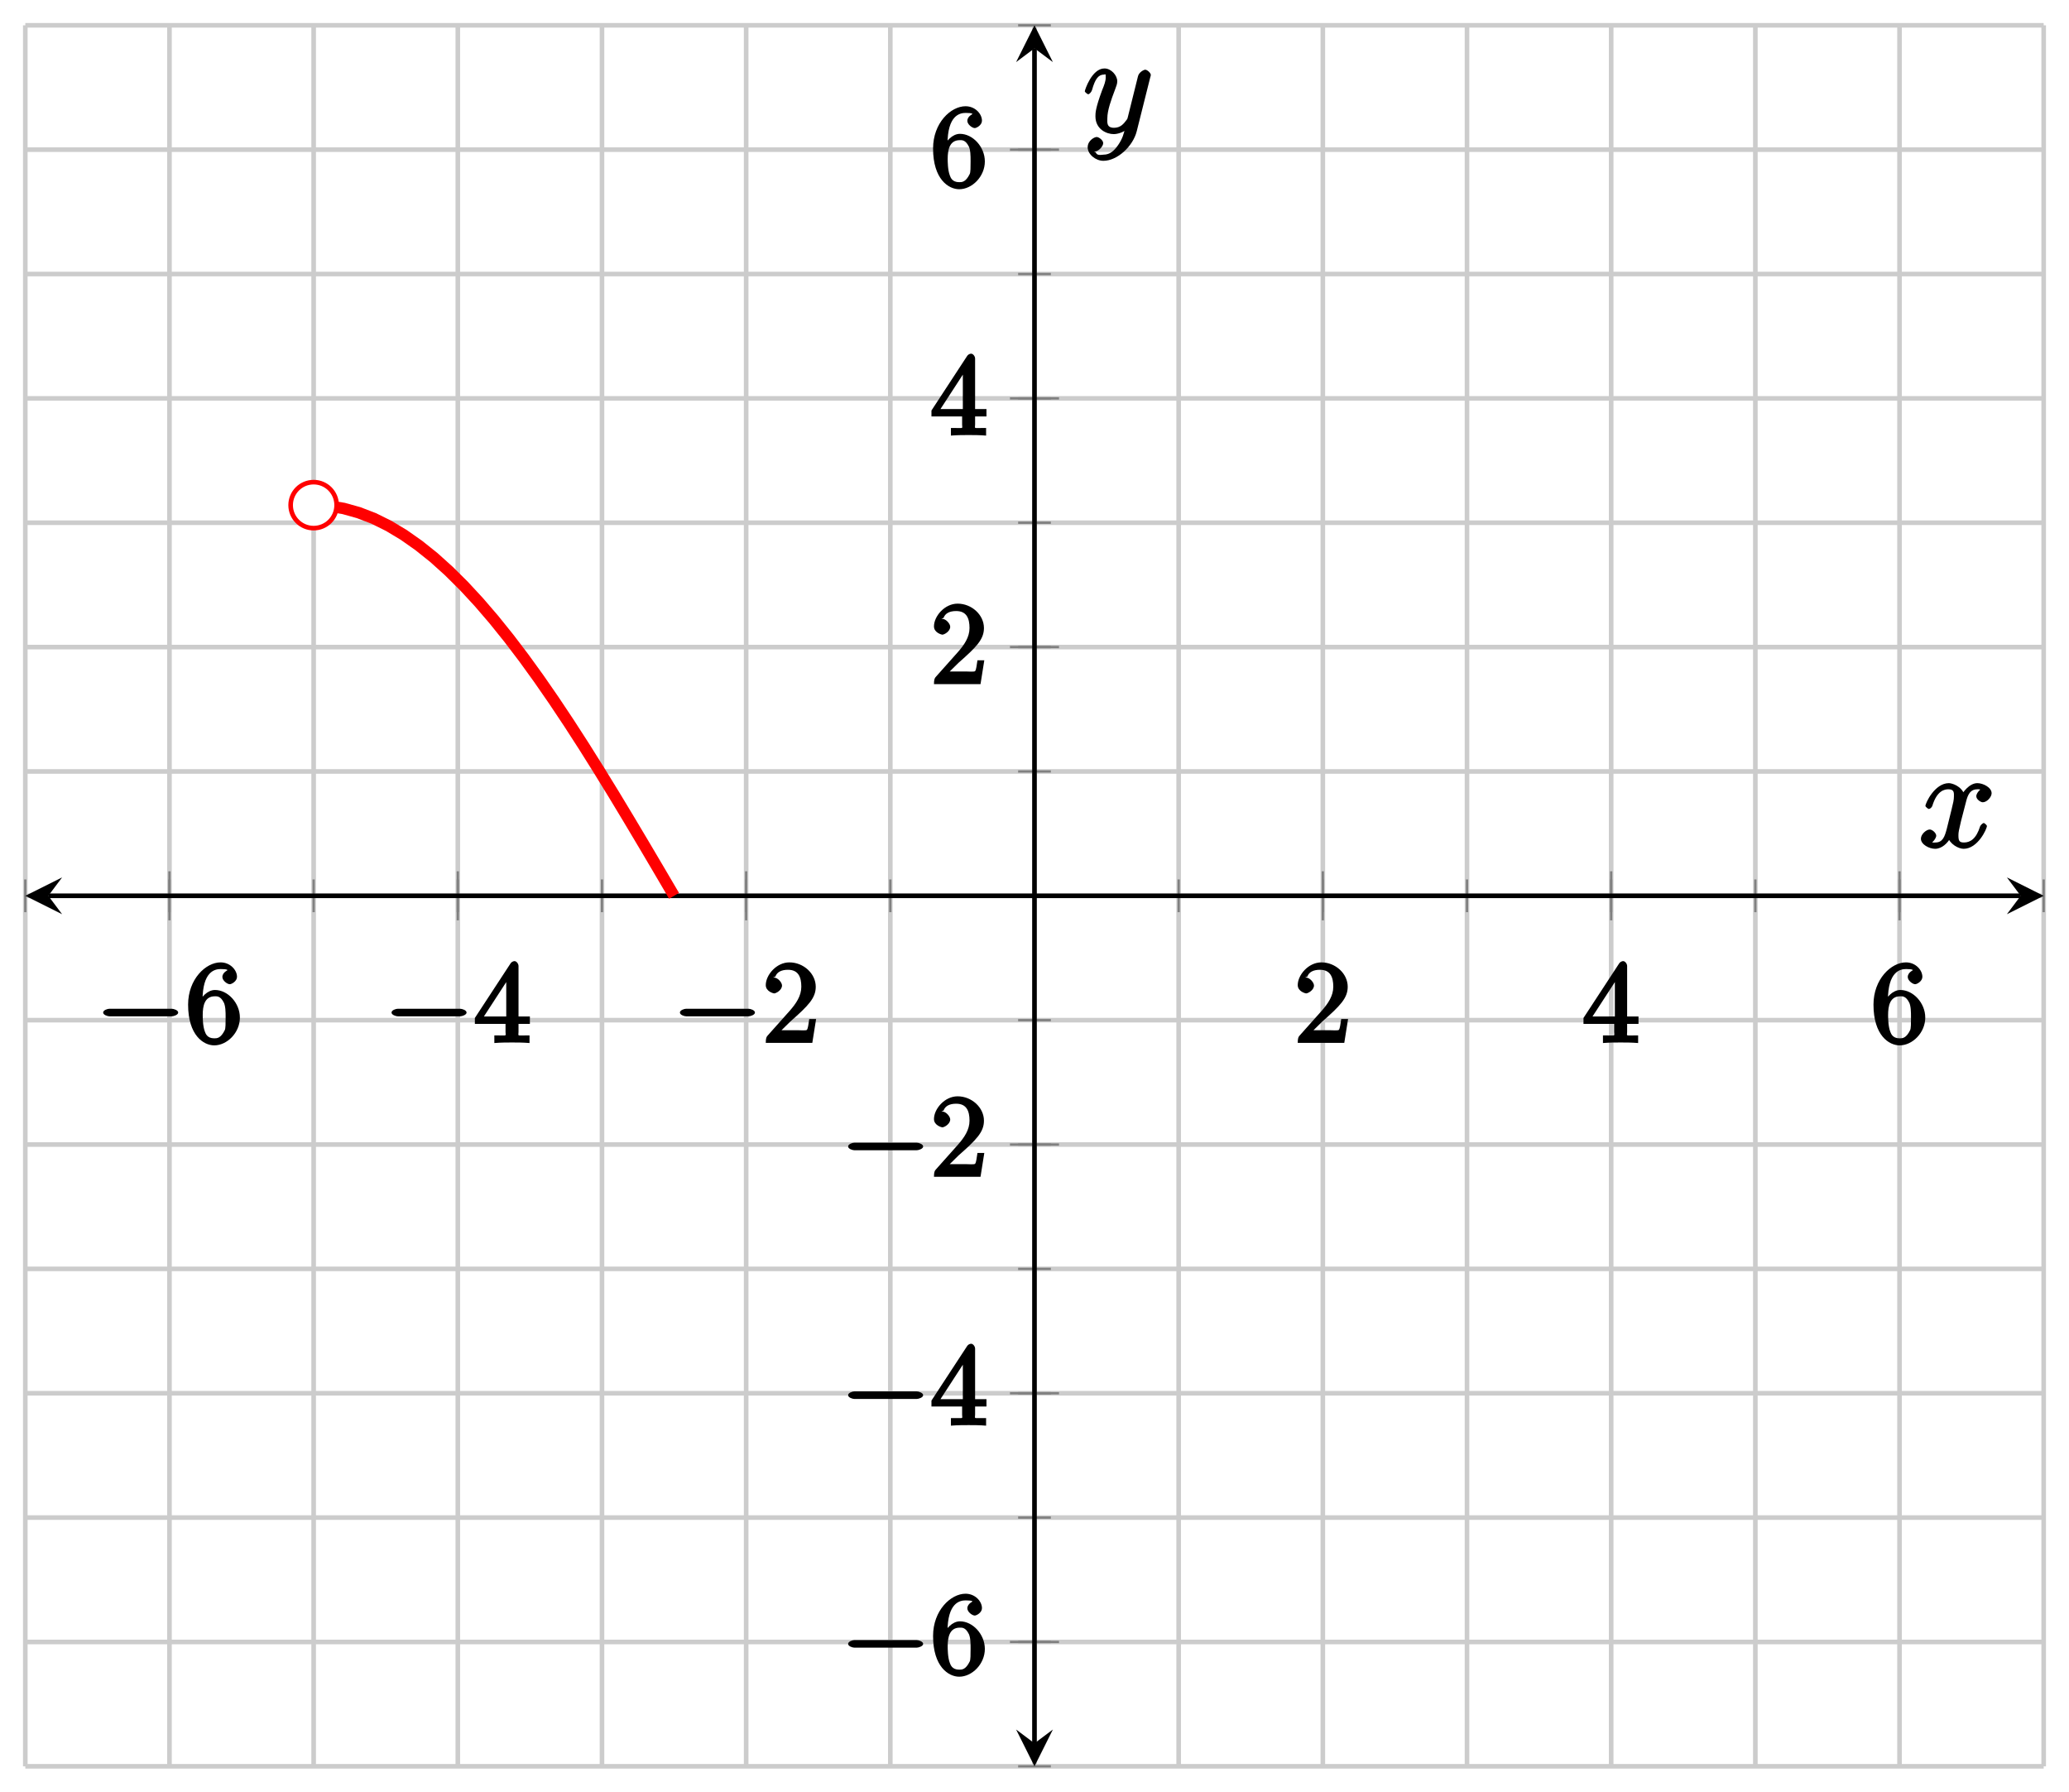
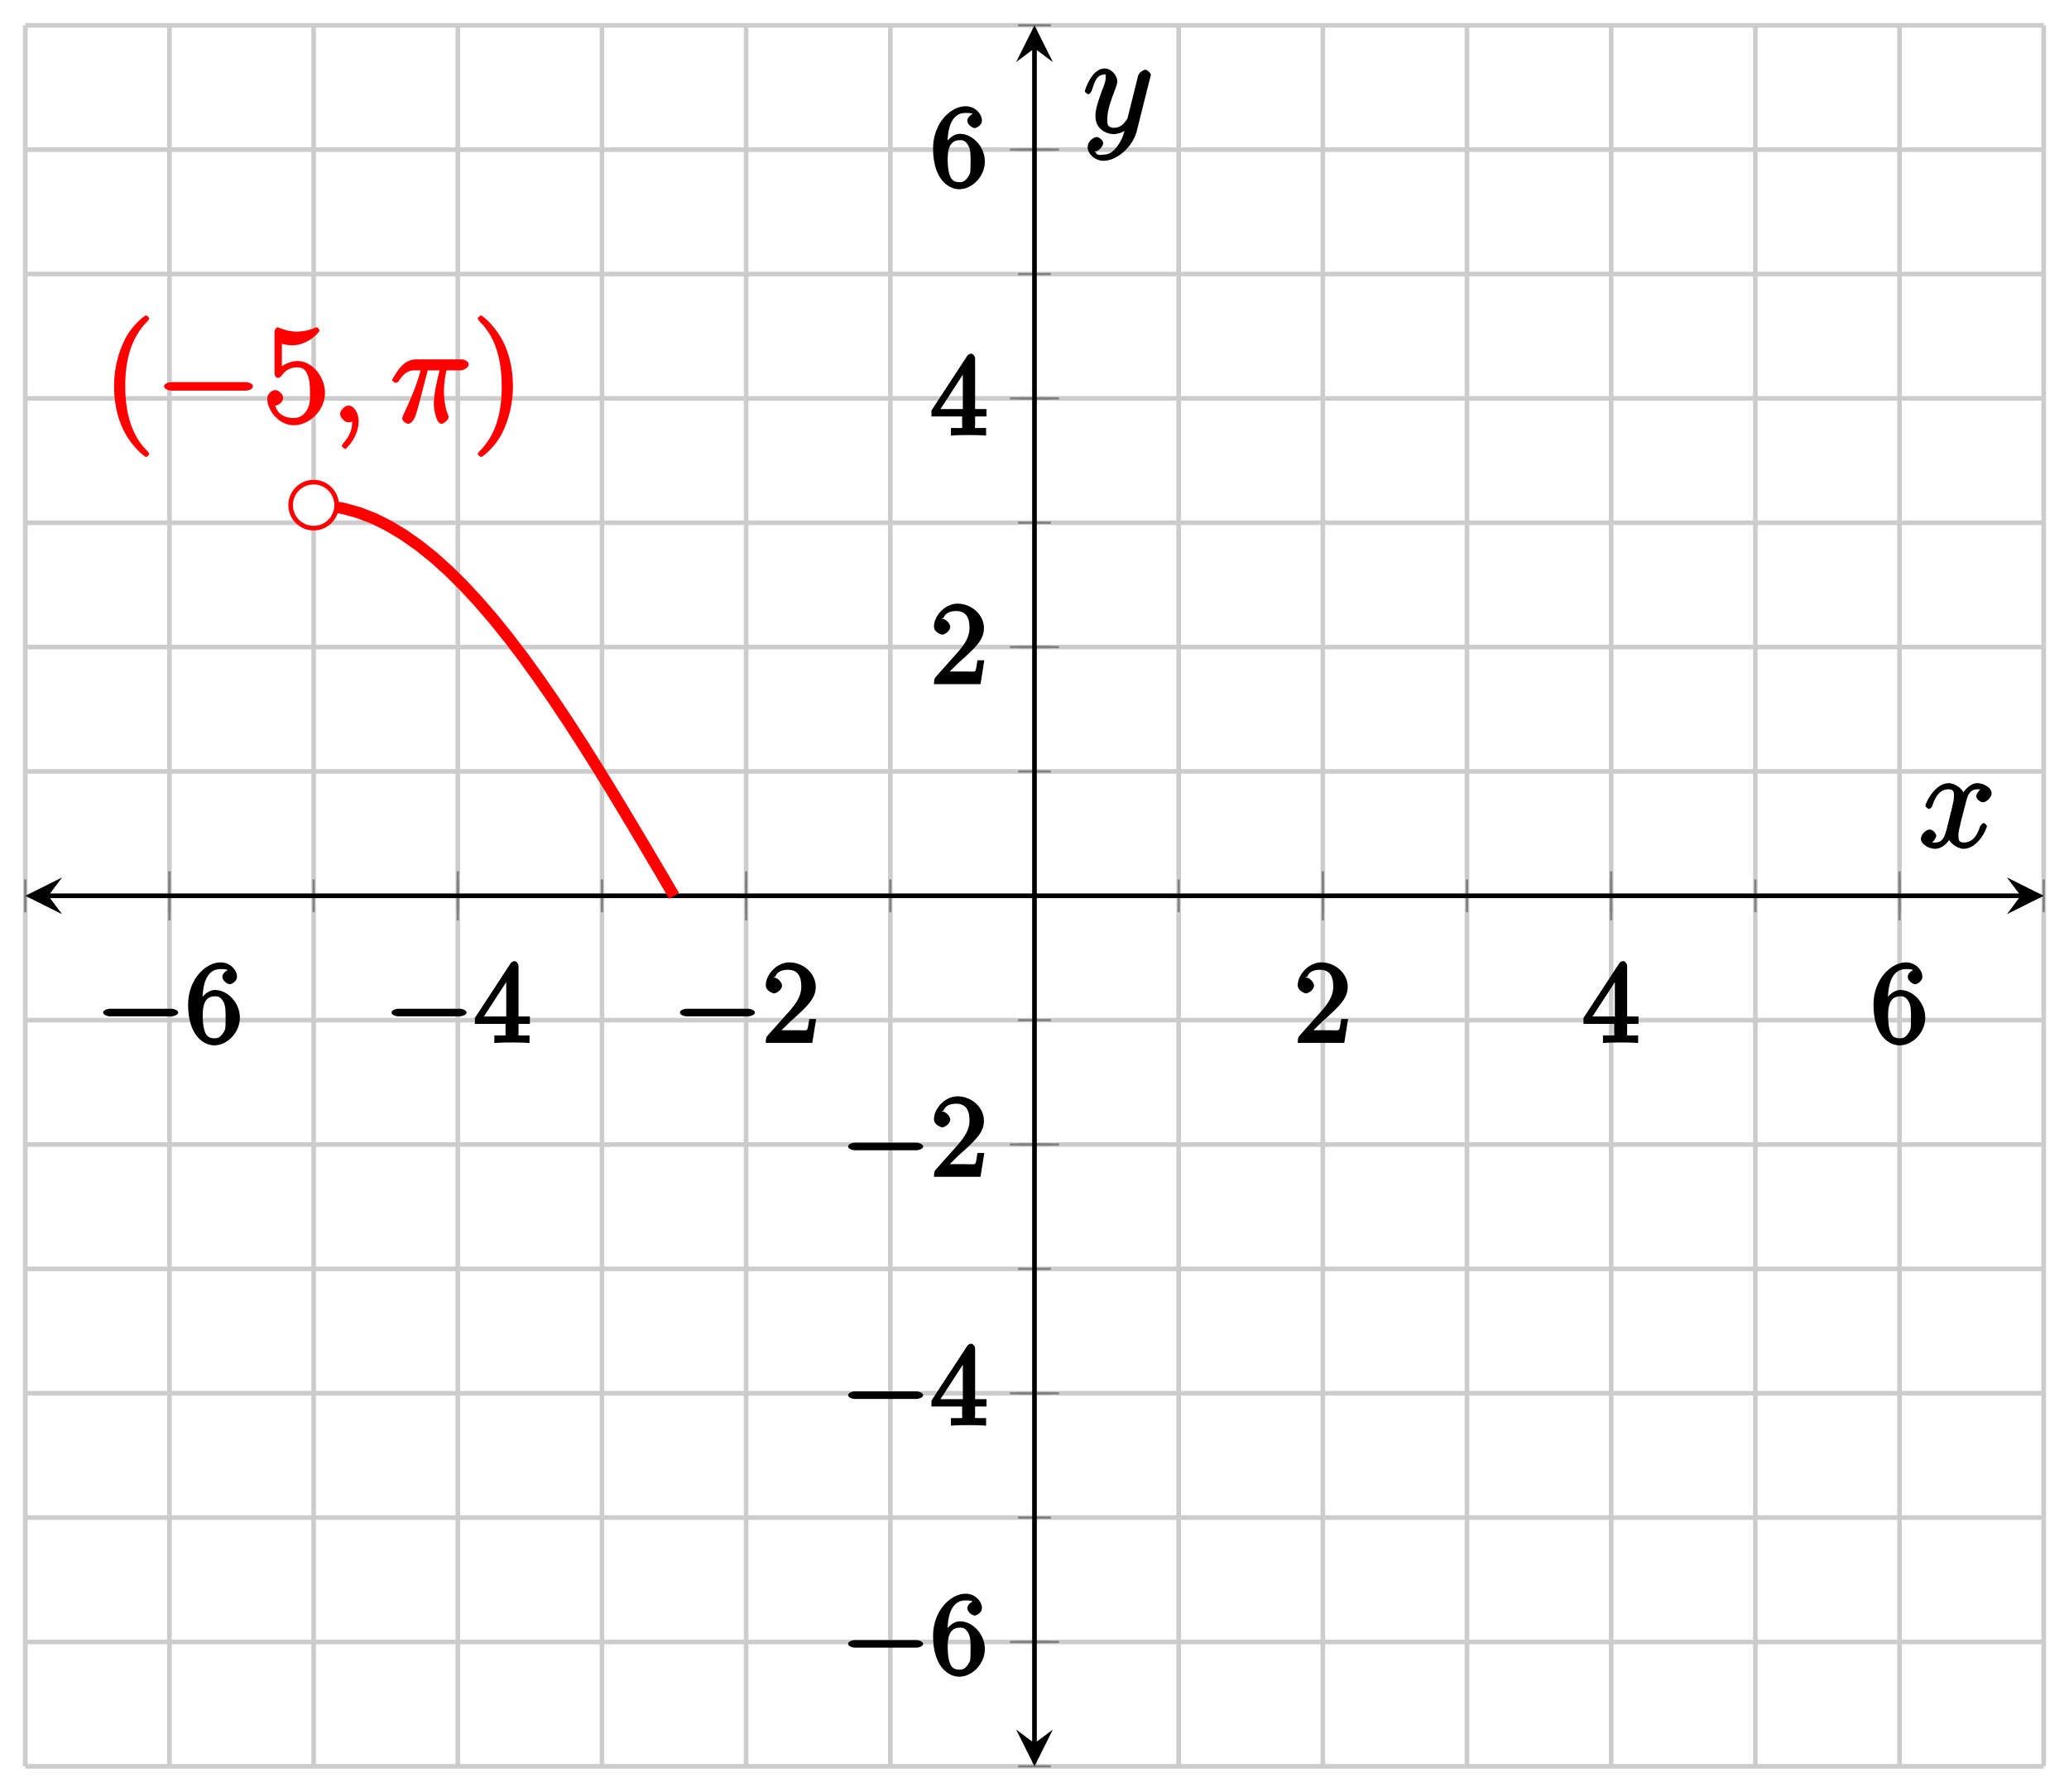
<svg xmlns="http://www.w3.org/2000/svg" xmlns:xlink="http://www.w3.org/1999/xlink" width="179.22pt" height="155.17pt" viewBox="0 0 179.22 155.17" version="1.1">
  <defs>
    <g>
      <symbol overflow="visible" id="glyph0-0">
        <path style="stroke:none;" d="" />
      </symbol>
      <symbol overflow="visible" id="glyph0-1">
        <path style="stroke:none;" d="M 6.562 -2.297 C 6.734 -2.297 7.125 -2.422 7.125 -2.625 C 7.125 -2.828 6.734 -2.953 6.562 -2.953 L 1.172 -2.953 C 1 -2.953 0.625 -2.828 0.625 -2.625 C 0.625 -2.422 1 -2.297 1.172 -2.297 Z M 6.562 -2.297 " />
      </symbol>
      <symbol overflow="visible" id="glyph1-0">
        <path style="stroke:none;" d="" />
      </symbol>
      <symbol overflow="visible" id="glyph1-1">
        <path style="stroke:none;" d="M 1.484 -3.422 L 1.484 -3.672 C 1.484 -6.188 2.547 -6.391 3.062 -6.391 C 3.297 -6.391 3.594 -6.375 3.625 -6.312 C 3.781 -6.312 3.203 -6.156 3.203 -5.703 C 3.203 -5.391 3.625 -5.078 3.844 -5.078 C 4 -5.078 4.469 -5.328 4.469 -5.719 C 4.469 -6.312 3.875 -6.969 3.047 -6.969 C 1.766 -6.969 0.234 -5.516 0.234 -3.312 C 0.234 -0.641 1.578 0.219 2.5 0.219 C 3.609 0.219 4.719 -0.875 4.719 -2.188 C 4.719 -3.453 3.672 -4.578 2.562 -4.578 C 1.891 -4.578 1.328 -3.906 1.141 -3.422 Z M 2.5 -0.391 C 1.875 -0.391 1.75 -0.812 1.688 -0.969 C 1.5 -1.438 1.5 -2.234 1.5 -2.406 C 1.5 -3.188 1.656 -4.031 2.547 -4.031 C 2.719 -4.031 3.047 -4.078 3.344 -3.453 L 3.297 -3.562 C 3.484 -3.203 3.484 -2.688 3.484 -2.203 C 3.484 -1.719 3.484 -1.219 3.406 -1.094 C 3.062 -0.391 2.734 -0.391 2.5 -0.391 Z M 2.5 -0.391 " />
      </symbol>
      <symbol overflow="visible" id="glyph1-2">
        <path style="stroke:none;" d="M 2.75 -1.797 L 2.75 -0.938 C 2.75 -0.578 2.906 -0.641 2.172 -0.641 L 1.781 -0.641 L 1.781 0.016 C 2.375 -0.031 2.891 -0.031 3.312 -0.031 C 3.734 -0.031 4.25 -0.031 4.828 0.016 L 4.828 -0.641 L 4.453 -0.641 C 3.719 -0.641 3.875 -0.578 3.875 -0.938 L 3.875 -1.641 L 4.859 -1.641 L 4.859 -2.281 L 3.875 -2.281 L 3.875 -6.656 C 3.875 -6.844 3.703 -7.078 3.531 -7.078 C 3.453 -7.078 3.297 -7.031 3.203 -6.906 L 0.094 -2.156 L 0.094 -1.641 L 2.75 -1.641 Z M 2.984 -2.281 L 0.875 -2.281 L 3.109 -5.719 L 2.812 -5.828 L 2.812 -2.281 Z M 2.984 -2.281 " />
      </symbol>
      <symbol overflow="visible" id="glyph1-3">
        <path style="stroke:none;" d="M 1.391 -0.812 L 2.438 -1.844 C 4 -3.219 4.641 -3.875 4.641 -4.859 C 4.641 -6 3.578 -6.969 2.359 -6.969 C 1.234 -6.969 0.312 -5.875 0.312 -5 C 0.312 -4.438 1 -4.281 1.031 -4.281 C 1.203 -4.281 1.719 -4.562 1.719 -4.969 C 1.719 -5.219 1.359 -5.656 1.016 -5.656 C 0.938 -5.656 0.922 -5.656 1.141 -5.734 C 1.281 -6.125 1.656 -6.328 2.234 -6.328 C 3.141 -6.328 3.391 -5.688 3.391 -4.859 C 3.391 -4.062 2.938 -3.406 2.391 -2.781 L 0.484 -0.641 C 0.375 -0.531 0.312 -0.406 0.312 0 L 4.344 0 L 4.672 -2.062 L 4.078 -2.062 C 4 -1.594 3.984 -1.281 3.875 -1.125 C 3.812 -1.047 3.281 -1.094 3.062 -1.094 L 1.266 -1.094 Z M 1.391 -0.812 " />
      </symbol>
      <symbol overflow="visible" id="glyph2-0">
        <path style="stroke:none;" d="" />
      </symbol>
      <symbol overflow="visible" id="glyph2-1">
+         <path style="stroke:none;" d="M 4.047 2.766 C 4.047 2.719 4 2.594 3.797 2.391 C 2.594 1.188 1.969 -0.688 1.969 -3.125 C 1.969 -5.438 2.484 -7.328 3.875 -8.734 C 4 -8.844 4.047 -8.984 4.047 -9.016 C 4.047 -9.078 3.828 -9.266 3.781 -9.266 C 3.625 -9.266 2.516 -8.359 1.938 -7.188 C 1.328 -5.969 1 -4.594 1 -3.125 C 1 -2.062 1.172 -0.641 1.797 0.641 C 2.5 2.078 3.641 3 3.781 3 C 3.828 3 4.047 2.828 4.047 2.766 Z M 4.047 2.766 " />
+       </symbol>
+       <symbol overflow="visible" id="glyph2-2">
+         <path style="stroke:none;" d="M 1.531 -6.844 C 2.047 -6.688 2.469 -6.672 2.594 -6.672 C 3.938 -6.672 4.953 -7.812 4.953 -7.969 C 4.953 -8.016 4.781 -8.234 4.703 -8.234 C 4.688 -8.234 4.656 -8.234 4.547 -8.188 C 3.891 -7.906 3.312 -7.859 3 -7.859 C 2.219 -7.859 1.656 -8.109 1.422 -8.203 C 1.344 -8.234 1.312 -8.234 1.297 -8.234 C 1.203 -8.234 1.047 -8.016 1.047 -7.812 L 1.047 -4.266 C 1.047 -4.047 1.203 -3.844 1.344 -3.844 C 1.406 -3.844 1.531 -3.891 1.656 -4.031 C 1.984 -4.516 2.438 -4.766 3.031 -4.766 C 3.672 -4.766 3.812 -4.328 3.906 -4.125 C 4.109 -3.656 4.125 -3.078 4.125 -2.625 C 4.125 -2.156 4.172 -1.594 3.844 -1.047 C 3.578 -0.625 3.234 -0.375 2.703 -0.375 C 1.906 -0.375 1.297 -0.75 1.141 -1.391 C 0.984 -1.453 1.047 -1.453 1.109 -1.453 C 1.312 -1.453 1.797 -1.703 1.797 -2.109 C 1.797 -2.453 1.406 -2.797 1.109 -2.797 C 0.891 -2.797 0.422 -2.531 0.422 -2.062 C 0.422 -1.047 1.406 0.25 2.719 0.25 C 4.078 0.25 5.422 -1.031 5.422 -2.547 C 5.422 -3.969 4.297 -5.312 3.047 -5.312 C 2.359 -5.312 1.719 -4.953 1.406 -4.625 L 1.688 -4.516 L 1.688 -6.797 Z M 1.531 -6.844 " />
+       </symbol>
+       <symbol overflow="visible" id="glyph2-3">
+         <path style="stroke:none;" d="M 3.531 -3.125 C 3.531 -4.031 3.406 -5.516 2.734 -6.891 C 2.031 -8.328 0.891 -9.266 0.766 -9.266 C 0.719 -9.266 0.484 -9.078 0.484 -9.016 C 0.484 -8.984 0.531 -8.844 0.734 -8.641 C 1.938 -7.438 2.562 -5.562 2.562 -3.125 C 2.562 -0.812 2.047 1.078 0.656 2.484 C 0.531 2.594 0.484 2.719 0.484 2.766 C 0.484 2.828 0.719 3 0.766 3 C 0.922 3 2.016 2.109 2.594 0.938 C 3.203 -0.281 3.531 -1.688 3.531 -3.125 Z M 3.531 -3.125 " />
+       </symbol>
+       <symbol overflow="visible" id="glyph3-0">
+         <path style="stroke:none;" d="" />
+       </symbol>
+       <symbol overflow="visible" id="glyph3-1">
+         <path style="stroke:none;" d="M 7.875 -2.75 C 8.078 -2.75 8.484 -2.875 8.484 -3.125 C 8.484 -3.359 8.078 -3.484 7.875 -3.484 L 1.406 -3.484 C 1.203 -3.484 0.781 -3.359 0.781 -3.125 C 0.781 -2.875 1.203 -2.75 1.406 -2.75 Z M 7.875 -2.75 " />
+       </symbol>
+       <symbol overflow="visible" id="glyph4-0">
+         <path style="stroke:none;" d="" />
+       </symbol>
+       <symbol overflow="visible" id="glyph4-1">
+         <path style="stroke:none;" d="M 2.484 -0.094 C 2.484 -0.781 2.109 -1.453 1.609 -1.453 C 1.234 -1.453 0.875 -0.984 0.875 -0.734 C 0.875 -0.469 1.219 0 1.625 0 C 1.781 0 2.016 -0.078 2.125 -0.188 C 2.156 -0.219 2.062 -0.172 2.062 -0.172 C 2.094 -0.172 1.922 -0.156 1.922 -0.094 C 1.922 0.297 1.906 0.969 1.203 1.75 C 1.078 1.891 1.031 2.016 1.031 2.047 C 1.031 2.109 1.25 2.312 1.312 2.312 C 1.406 2.312 2.484 1.281 2.484 -0.094 Z M 2.484 -0.094 " />
+       </symbol>
+       <symbol overflow="visible" id="glyph4-2">
+         <path style="stroke:none;" d="M 3.094 -4.5 L 4.25 -4.5 C 3.953 -3.312 3.75 -2.438 3.75 -1.484 C 3.75 -1.312 3.922 0.125 4.406 0.125 C 4.656 0.125 5.031 -0.25 5.031 -0.453 C 5.031 -0.516 5.031 -0.531 4.953 -0.719 C 4.625 -1.547 4.625 -2.562 4.625 -2.656 C 4.625 -2.719 4.625 -3.578 4.844 -4.5 L 6.062 -4.5 C 6.219 -4.5 6.766 -4.656 6.766 -5.031 C 6.766 -5.297 6.391 -5.453 6.172 -5.453 L 2.234 -5.453 C 1.953 -5.453 1.438 -5.406 0.891 -4.812 C 0.578 -4.469 0.141 -3.734 0.141 -3.656 C 0.141 -3.578 0.375 -3.422 0.438 -3.422 C 0.531 -3.422 0.641 -3.484 0.703 -3.562 C 1.328 -4.547 1.844 -4.5 2.141 -4.5 L 2.609 -4.5 C 2.391 -3.75 2.094 -2.719 1.141 -0.719 C 1.062 -0.531 1.016 -0.406 1.016 -0.328 C 1.016 -0.078 1.406 0.125 1.5 0.125 C 1.859 0.125 2.109 -0.328 2.25 -0.844 C 2.438 -1.453 2.438 -1.469 2.562 -1.953 L 3.219 -4.5 Z M 3.094 -4.5 " />
+       </symbol>
+       <symbol overflow="visible" id="glyph4-3">
        <path style="stroke:none;" d="M 5.672 -5.172 C 5.281 -5.109 4.969 -4.656 4.969 -4.438 C 4.969 -4.141 5.359 -3.906 5.531 -3.906 C 5.891 -3.906 6.297 -4.359 6.297 -4.688 C 6.297 -5.188 5.562 -5.562 5.062 -5.562 C 4.344 -5.562 3.766 -4.703 3.656 -4.469 L 3.984 -4.469 C 3.703 -5.359 2.812 -5.562 2.594 -5.562 C 1.375 -5.562 0.562 -3.844 0.562 -3.578 C 0.562 -3.531 0.781 -3.328 0.859 -3.328 C 0.953 -3.328 1.094 -3.438 1.156 -3.578 C 1.562 -4.922 2.219 -5.031 2.562 -5.031 C 3.094 -5.031 3.031 -4.672 3.031 -4.391 C 3.031 -4.125 2.969 -3.844 2.828 -3.281 L 2.422 -1.641 C 2.234 -0.922 2.062 -0.422 1.422 -0.422 C 1.359 -0.422 1.172 -0.375 0.922 -0.531 L 0.812 -0.281 C 1.25 -0.359 1.5 -0.859 1.5 -1 C 1.5 -1.25 1.156 -1.547 0.938 -1.547 C 0.641 -1.547 0.172 -1.141 0.172 -0.75 C 0.172 -0.25 0.891 0.125 1.406 0.125 C 1.984 0.125 2.5 -0.375 2.75 -0.859 L 2.469 -0.969 C 2.672 -0.266 3.438 0.125 3.875 0.125 C 5.094 0.125 5.891 -1.594 5.891 -1.859 C 5.891 -1.906 5.688 -2.109 5.625 -2.109 C 5.516 -2.109 5.328 -1.906 5.297 -1.812 C 4.969 -0.75 4.453 -0.422 3.906 -0.422 C 3.484 -0.422 3.422 -0.578 3.422 -1.062 C 3.422 -1.328 3.469 -1.516 3.656 -2.312 L 4.078 -3.938 C 4.25 -4.656 4.5 -5.031 5.062 -5.031 C 5.078 -5.031 5.297 -5.062 5.547 -4.906 Z M 5.672 -5.172 " />
      </symbol>
-       <symbol overflow="visible" id="glyph2-2">
+       <symbol overflow="visible" id="glyph4-4">
        <path style="stroke:none;" d="M 3.031 1.094 C 2.703 1.547 2.359 1.906 1.766 1.906 C 1.625 1.906 1.203 2.031 1.109 1.703 C 0.906 1.641 0.969 1.641 0.984 1.641 C 1.344 1.641 1.75 1.188 1.75 0.906 C 1.75 0.641 1.359 0.375 1.188 0.375 C 0.984 0.375 0.406 0.688 0.406 1.266 C 0.406 1.875 1.094 2.438 1.766 2.438 C 2.969 2.438 4.328 1.188 4.656 -0.125 L 5.828 -4.797 C 5.844 -4.859 5.875 -4.922 5.875 -5 C 5.875 -5.172 5.562 -5.453 5.391 -5.453 C 5.281 -5.453 4.859 -5.25 4.766 -4.891 L 3.891 -1.375 C 3.828 -1.156 3.875 -1.25 3.781 -1.109 C 3.531 -0.781 3.266 -0.422 2.688 -0.422 C 2.016 -0.422 2.109 -0.922 2.109 -1.25 C 2.109 -1.922 2.438 -2.844 2.766 -3.703 C 2.891 -4.047 2.969 -4.219 2.969 -4.453 C 2.969 -4.953 2.453 -5.562 1.859 -5.562 C 0.766 -5.562 0.156 -3.688 0.156 -3.578 C 0.156 -3.531 0.375 -3.328 0.453 -3.328 C 0.562 -3.328 0.734 -3.531 0.781 -3.688 C 1.062 -4.703 1.359 -5.031 1.828 -5.031 C 1.938 -5.031 1.969 -5.172 1.969 -4.781 C 1.969 -4.469 1.844 -4.125 1.656 -3.672 C 1.078 -2.109 1.078 -1.703 1.078 -1.422 C 1.078 -0.281 2.062 0.125 2.656 0.125 C 3 0.125 3.531 -0.031 3.844 -0.344 L 3.688 -0.516 C 3.516 0.141 3.438 0.5 3.031 1.094 Z M 3.031 1.094 " />
      </symbol>
    </g>
  </defs>
  <g id="surface1">
    <path style="fill:none;stroke-width:0.399;stroke-linecap:butt;stroke-linejoin:miter;stroke:rgb(79.999%,79.999%,79.999%);stroke-opacity:1;stroke-miterlimit:10;" d="M 0.001 -0 L 0.001 150.789 M 12.49 -0 L 12.49 150.789 M 24.978 -0 L 24.978 150.789 M 37.466 -0 L 37.466 150.789 M 49.955 -0 L 49.955 150.789 M 62.443 -0 L 62.443 150.789 M 74.931 -0 L 74.931 150.789 M 87.419 -0 L 87.419 150.789 M 99.908 -0 L 99.908 150.789 M 112.396 -0 L 112.396 150.789 M 124.884 -0 L 124.884 150.789 M 137.373 -0 L 137.373 150.789 M 149.861 -0 L 149.861 150.789 M 162.349 -0 L 162.349 150.789 M 174.837 -0 L 174.837 150.789 " transform="matrix(1,0,0,-1,2.19,152.98)" />
    <path style="fill:none;stroke-width:0.399;stroke-linecap:butt;stroke-linejoin:miter;stroke:rgb(79.999%,79.999%,79.999%);stroke-opacity:1;stroke-miterlimit:10;" d="M 0.001 -0 L 174.837 -0 M 0.001 10.769 L 174.837 10.769 M 0.001 21.543 L 174.837 21.543 M 0.001 32.312 L 174.837 32.312 M 0.001 43.082 L 174.837 43.082 M 0.001 53.851 L 174.837 53.851 M 0.001 64.625 L 174.837 64.625 M 0.001 75.394 L 174.837 75.394 M 0.001 86.164 L 174.837 86.164 M 0.001 96.937 L 174.837 96.937 M 0.001 107.707 L 174.837 107.707 M 0.001 118.476 L 174.837 118.476 M 0.001 129.246 L 174.837 129.246 M 0.001 140.019 L 174.837 140.019 M 0.001 150.789 L 174.837 150.789 " transform="matrix(1,0,0,-1,2.19,152.98)" />
    <path style="fill:none;stroke-width:0.199;stroke-linecap:butt;stroke-linejoin:miter;stroke:rgb(50%,50%,50%);stroke-opacity:1;stroke-miterlimit:10;" d="M 0.001 73.976 L 0.001 76.812 M 12.49 73.976 L 12.49 76.812 M 24.978 73.976 L 24.978 76.812 M 37.466 73.976 L 37.466 76.812 M 49.955 73.976 L 49.955 76.812 M 62.443 73.976 L 62.443 76.812 M 74.931 73.976 L 74.931 76.812 M 87.419 73.976 L 87.419 76.812 M 99.908 73.976 L 99.908 76.812 M 112.396 73.976 L 112.396 76.812 M 124.884 73.976 L 124.884 76.812 M 137.373 73.976 L 137.373 76.812 M 149.861 73.976 L 149.861 76.812 M 162.349 73.976 L 162.349 76.812 M 174.837 73.976 L 174.837 76.812 " transform="matrix(1,0,0,-1,2.19,152.98)" />
    <path style="fill:none;stroke-width:0.199;stroke-linecap:butt;stroke-linejoin:miter;stroke:rgb(50%,50%,50%);stroke-opacity:1;stroke-miterlimit:10;" d="M 12.49 73.269 L 12.49 77.519 M 37.466 73.269 L 37.466 77.519 M 62.443 73.269 L 62.443 77.519 M 112.396 73.269 L 112.396 77.519 M 137.373 73.269 L 137.373 77.519 M 162.349 73.269 L 162.349 77.519 " transform="matrix(1,0,0,-1,2.19,152.98)" />
    <path style="fill:none;stroke-width:0.199;stroke-linecap:butt;stroke-linejoin:miter;stroke:rgb(50%,50%,50%);stroke-opacity:1;stroke-miterlimit:10;" d="M 86.001 -0 L 88.837 -0 M 86.001 10.769 L 88.837 10.769 M 86.001 21.543 L 88.837 21.543 M 86.001 32.312 L 88.837 32.312 M 86.001 43.082 L 88.837 43.082 M 86.001 53.851 L 88.837 53.851 M 86.001 64.625 L 88.837 64.625 M 86.001 75.394 L 88.837 75.394 M 86.001 86.164 L 88.837 86.164 M 86.001 96.937 L 88.837 96.937 M 86.001 107.707 L 88.837 107.707 M 86.001 118.476 L 88.837 118.476 M 86.001 129.246 L 88.837 129.246 M 86.001 140.019 L 88.837 140.019 M 86.001 150.789 L 88.837 150.789 " transform="matrix(1,0,0,-1,2.19,152.98)" />
    <path style="fill:none;stroke-width:0.199;stroke-linecap:butt;stroke-linejoin:miter;stroke:rgb(50%,50%,50%);stroke-opacity:1;stroke-miterlimit:10;" d="M 85.294 10.769 L 89.544 10.769 M 85.294 32.312 L 89.544 32.312 M 85.294 53.851 L 89.544 53.851 M 85.294 96.937 L 89.544 96.937 M 85.294 118.476 L 89.544 118.476 M 85.294 140.019 L 89.544 140.019 " transform="matrix(1,0,0,-1,2.19,152.98)" />
    <path style="fill:none;stroke-width:0.399;stroke-linecap:butt;stroke-linejoin:miter;stroke:rgb(0%,0%,0%);stroke-opacity:1;stroke-miterlimit:10;" d="M 1.994 75.394 L 172.845 75.394 " transform="matrix(1,0,0,-1,2.19,152.98)" />
    <path style=" stroke:none;fill-rule:nonzero;fill:rgb(0%,0%,0%);fill-opacity:1;" d="M 2.191 77.586 L 5.379 79.18 L 4.184 77.586 L 5.379 75.992 " />
    <path style=" stroke:none;fill-rule:nonzero;fill:rgb(0%,0%,0%);fill-opacity:1;" d="M 177.027 77.586 L 173.84 75.992 L 175.035 77.586 L 173.84 79.18 " />
    <path style="fill:none;stroke-width:0.399;stroke-linecap:butt;stroke-linejoin:miter;stroke:rgb(0%,0%,0%);stroke-opacity:1;stroke-miterlimit:10;" d="M 87.419 1.992 L 87.419 148.796 " transform="matrix(1,0,0,-1,2.19,152.98)" />
    <path style=" stroke:none;fill-rule:nonzero;fill:rgb(0%,0%,0%);fill-opacity:1;" d="M 89.609 152.98 L 91.203 149.793 L 89.609 150.988 L 88.016 149.793 " />
    <path style=" stroke:none;fill-rule:nonzero;fill:rgb(0%,0%,0%);fill-opacity:1;" d="M 89.609 2.191 L 88.016 5.379 L 89.609 4.184 L 91.203 5.379 " />
    <g style="fill:rgb(0%,0%,0%);fill-opacity:1;">
      <use xlink:href="#glyph0-1" x="8.31" y="90.32" />
    </g>
    <g style="fill:rgb(0%,0%,0%);fill-opacity:1;">
      <use xlink:href="#glyph1-1" x="16.06" y="90.32" />
    </g>
    <g style="fill:rgb(0%,0%,0%);fill-opacity:1;">
      <use xlink:href="#glyph0-1" x="33.29" y="90.32" />
    </g>
    <g style="fill:rgb(0%,0%,0%);fill-opacity:1;">
      <use xlink:href="#glyph1-2" x="41.04" y="90.32" />
    </g>
    <g style="fill:rgb(0%,0%,0%);fill-opacity:1;">
      <use xlink:href="#glyph0-1" x="58.27" y="90.32" />
    </g>
    <g style="fill:rgb(0%,0%,0%);fill-opacity:1;">
      <use xlink:href="#glyph1-3" x="66.02" y="90.32" />
    </g>
    <g style="fill:rgb(0%,0%,0%);fill-opacity:1;">
      <use xlink:href="#glyph1-3" x="112.1" y="90.32" />
    </g>
    <g style="fill:rgb(0%,0%,0%);fill-opacity:1;">
      <use xlink:href="#glyph1-2" x="137.07" y="90.32" />
    </g>
    <g style="fill:rgb(0%,0%,0%);fill-opacity:1;">
      <use xlink:href="#glyph1-1" x="162.05" y="90.32" />
    </g>
    <g style="fill:rgb(0%,0%,0%);fill-opacity:1;">
      <use xlink:href="#glyph0-1" x="72.84" y="145" />
    </g>
    <g style="fill:rgb(0%,0%,0%);fill-opacity:1;">
      <use xlink:href="#glyph1-1" x="80.59" y="145" />
    </g>
    <g style="fill:rgb(0%,0%,0%);fill-opacity:1;">
      <use xlink:href="#glyph0-1" x="72.84" y="123.46" />
    </g>
    <g style="fill:rgb(0%,0%,0%);fill-opacity:1;">
      <use xlink:href="#glyph1-2" x="80.59" y="123.46" />
    </g>
    <g style="fill:rgb(0%,0%,0%);fill-opacity:1;">
      <use xlink:href="#glyph0-1" x="72.84" y="101.92" />
    </g>
    <g style="fill:rgb(0%,0%,0%);fill-opacity:1;">
      <use xlink:href="#glyph1-3" x="80.59" y="101.92" />
    </g>
    <g style="fill:rgb(0%,0%,0%);fill-opacity:1;">
      <use xlink:href="#glyph1-3" x="80.59" y="59.25" />
    </g>
    <g style="fill:rgb(0%,0%,0%);fill-opacity:1;">
      <use xlink:href="#glyph1-2" x="80.59" y="37.71" />
    </g>
    <g style="fill:rgb(0%,0%,0%);fill-opacity:1;">
      <use xlink:href="#glyph1-1" x="80.59" y="16.17" />
    </g>
    <path style="fill:none;stroke-width:0.996;stroke-linecap:butt;stroke-linejoin:miter;stroke:rgb(100%,0%,0%);stroke-opacity:1;stroke-miterlimit:10;" d="M 24.978 109.23 L 26.279 109.156 L 27.58 108.941 L 28.88 108.578 L 30.181 108.078 L 31.482 107.433 L 32.783 106.652 L 34.083 105.738 L 35.384 104.699 L 36.685 103.527 L 37.986 102.238 L 39.287 100.832 L 40.587 99.32 L 41.888 97.703 L 43.189 95.992 L 44.49 94.191 L 45.79 92.312 L 47.091 90.359 L 48.392 88.343 L 49.693 86.269 L 50.994 84.152 L 52.294 81.996 L 53.595 79.812 L 54.896 77.609 L 56.197 75.394 " transform="matrix(1,0,0,-1,2.19,152.98)" />
    <path style="fill-rule:nonzero;fill:rgb(100%,100%,100%);fill-opacity:1;stroke-width:0.399;stroke-linecap:butt;stroke-linejoin:miter;stroke:rgb(100%,0%,0%);stroke-opacity:1;stroke-miterlimit:10;" d="M 26.97 109.23 C 26.97 110.332 26.076 111.222 24.978 111.222 C 23.876 111.222 22.986 110.332 22.986 109.23 C 22.986 108.132 23.876 107.238 24.978 107.238 C 26.076 107.238 26.97 108.132 26.97 109.23 Z M 26.97 109.23 " transform="matrix(1,0,0,-1,2.19,152.98)" />
-     <g style="fill:rgb(0%,0%,0%);fill-opacity:1;">
-       <use xlink:href="#glyph2-1" x="166.22" y="73.39" />
+     <g style="fill:rgb(100%,0%,0%);fill-opacity:1;">
+       <use xlink:href="#glyph2-1" x="8.88" y="36.58" />
+     </g>
+     <g style="fill:rgb(100%,0%,0%);fill-opacity:1;">
+       <use xlink:href="#glyph3-1" x="13.43" y="36.58" />
+     </g>
+     <g style="fill:rgb(100%,0%,0%);fill-opacity:1;">
+       <use xlink:href="#glyph2-2" x="22.73" y="36.58" />
+     </g>
+     <g style="fill:rgb(100%,0%,0%);fill-opacity:1;">
+       <use xlink:href="#glyph4-1" x="28.58" y="36.58" />
+     </g>
+     <g style="fill:rgb(100%,0%,0%);fill-opacity:1;">
+       <use xlink:href="#glyph4-2" x="33.828" y="36.58" />
+     </g>
+     <g style="fill:rgb(100%,0%,0%);fill-opacity:1;">
+       <use xlink:href="#glyph2-3" x="40.9" y="36.58" />
    </g>
    <g style="fill:rgb(0%,0%,0%);fill-opacity:1;">
-       <use xlink:href="#glyph2-2" x="93.81" y="11.49" />
+       <use xlink:href="#glyph4-3" x="166.22" y="73.39" />
+     </g>
+     <g style="fill:rgb(0%,0%,0%);fill-opacity:1;">
+       <use xlink:href="#glyph4-4" x="93.81" y="11.49" />
    </g>
  </g>
</svg>
